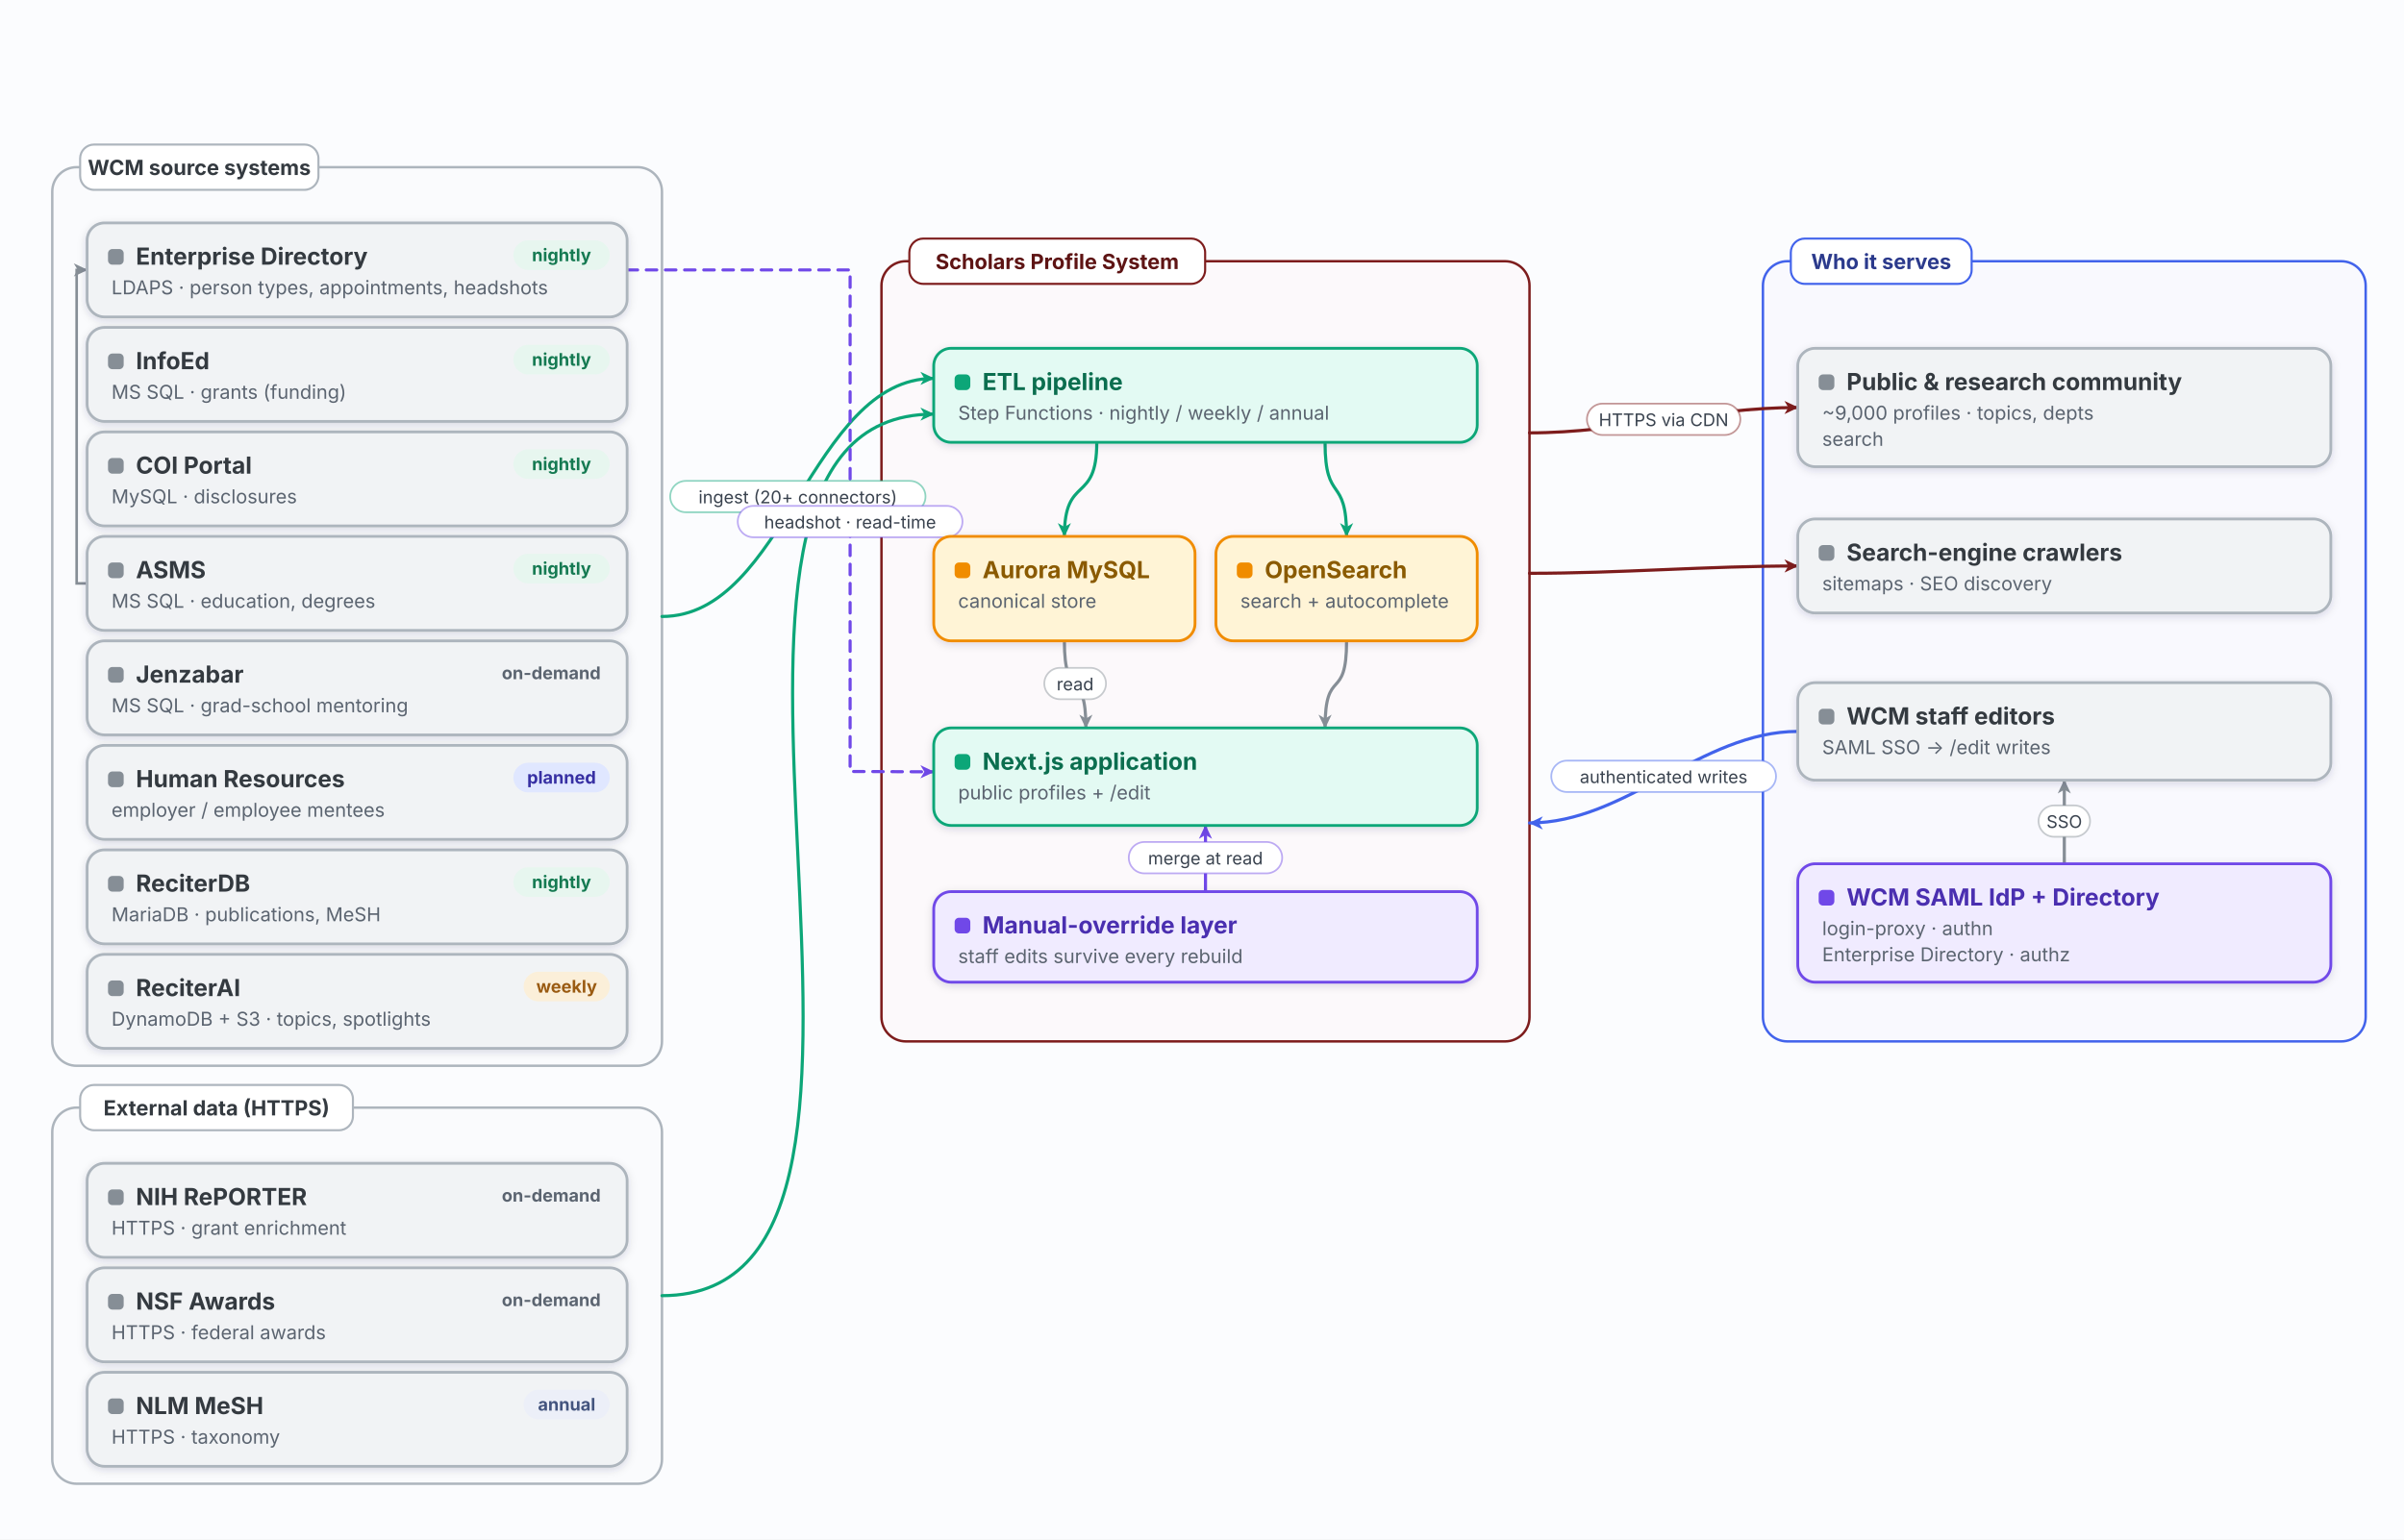
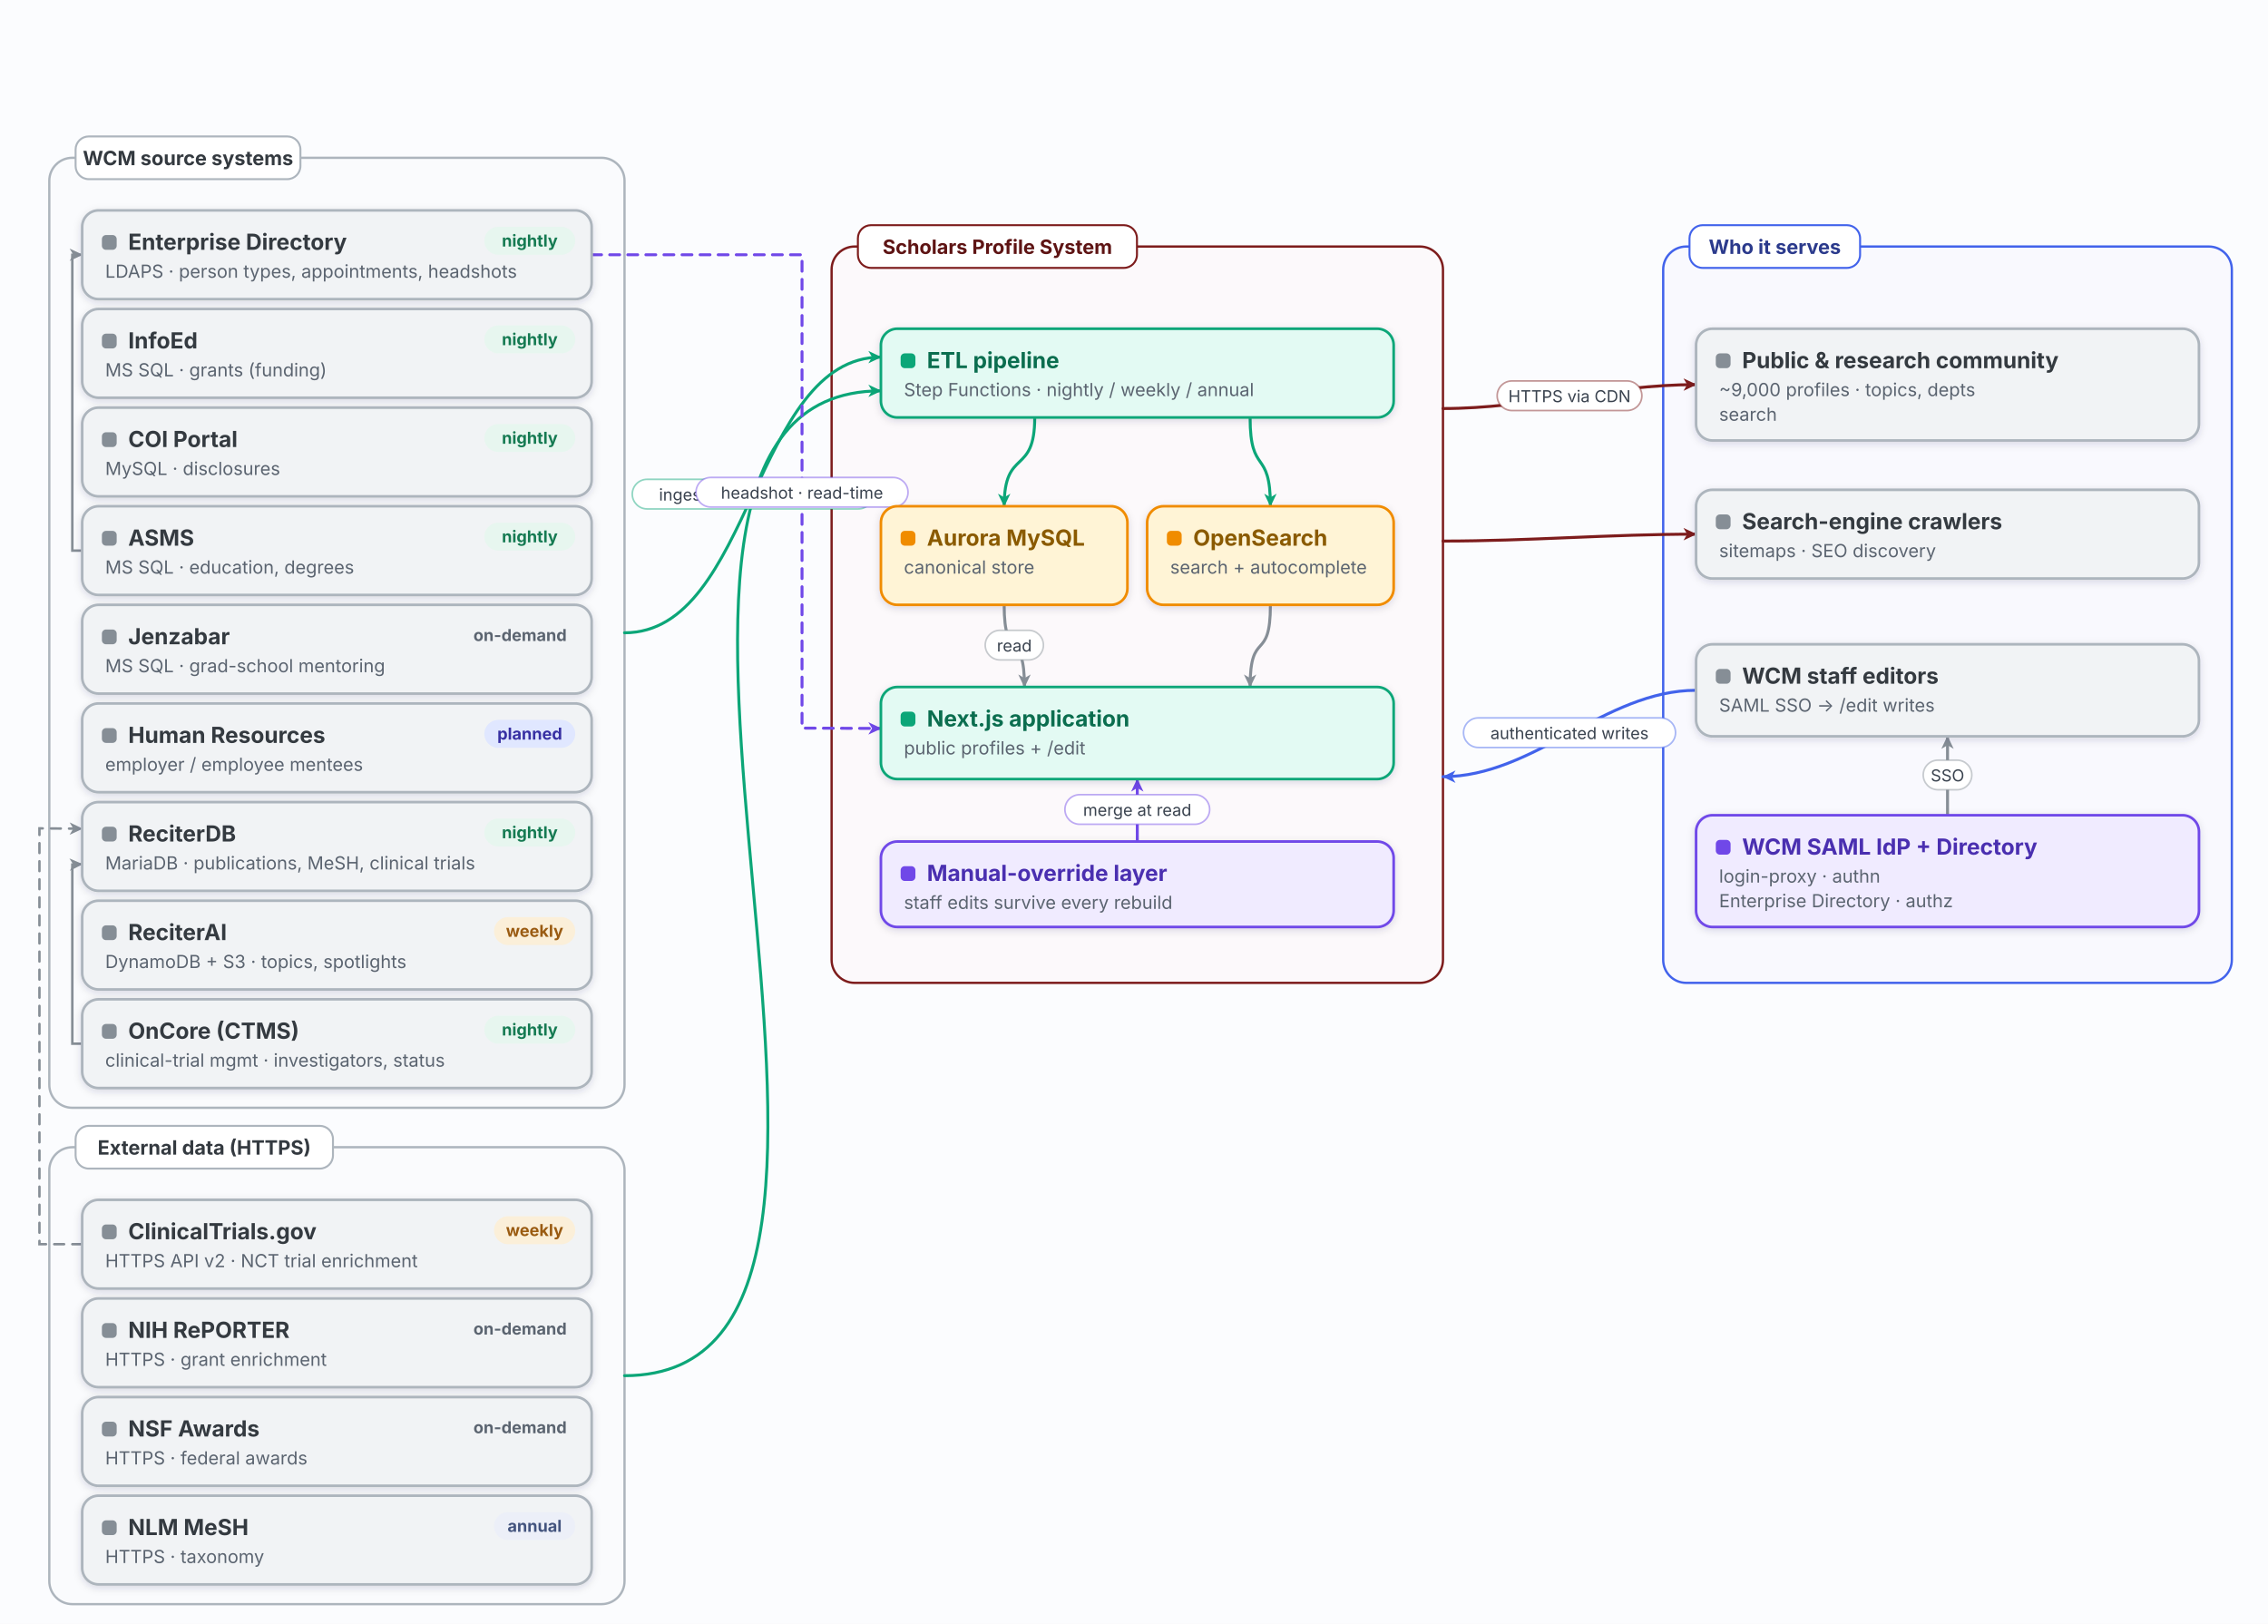
- <svg xmlns="http://www.w3.org/2000/svg" viewBox="0 0 1380 884" width="1380" height="884" font-family="Inter,-apple-system,Segoe UI,Helvetica,Arial,sans-serif">
+ <svg xmlns="http://www.w3.org/2000/svg" viewBox="0 0 1380 988" width="1380" height="988" font-family="Inter,-apple-system,Segoe UI,Helvetica,Arial,sans-serif">
  <rect width="100%" height="100%" fill="#fbfcfe" />
  <defs>
    <filter id="sh" x="-25%" y="-25%" width="150%" height="150%">
      <feDropShadow dx="0" dy="1.4" stdDeviation="2.4" flood-color="#0b1f3a" flood-opacity="0.14" />
    </filter>
    <marker id="mGray" viewBox="0 0 10 10" refX="9" refY="5" markerWidth="9" markerHeight="9" markerUnits="userSpaceOnUse" orient="auto-start-reverse">
      <path d="M0.5,0.8 L9.4,5 L0.5,9.2 L3,5 Z" fill="#868e96" />
    </marker>
    <marker id="mMaroon" viewBox="0 0 10 10" refX="9" refY="5" markerWidth="9" markerHeight="9" markerUnits="userSpaceOnUse" orient="auto-start-reverse">
      <path d="M0.5,0.8 L9.4,5 L0.5,9.2 L3,5 Z" fill="#7d1c1c" />
    </marker>
    <marker id="mRed" viewBox="0 0 10 10" refX="9" refY="5" markerWidth="9" markerHeight="9" markerUnits="userSpaceOnUse" orient="auto-start-reverse">
      <path d="M0.5,0.8 L9.4,5 L0.5,9.2 L3,5 Z" fill="#e03131" />
    </marker>
    <marker id="mGreen" viewBox="0 0 10 10" refX="9" refY="5" markerWidth="9" markerHeight="9" markerUnits="userSpaceOnUse" orient="auto-start-reverse">
      <path d="M0.5,0.8 L9.4,5 L0.5,9.2 L3,5 Z" fill="#2f9e44" />
    </marker>
    <marker id="mIndigo" viewBox="0 0 10 10" refX="9" refY="5" markerWidth="9" markerHeight="9" markerUnits="userSpaceOnUse" orient="auto-start-reverse">
      <path d="M0.5,0.8 L9.4,5 L0.5,9.2 L3,5 Z" fill="#4263eb" />
    </marker>
    <marker id="mViolet" viewBox="0 0 10 10" refX="9" refY="5" markerWidth="9" markerHeight="9" markerUnits="userSpaceOnUse" orient="auto-start-reverse">
      <path d="M0.5,0.8 L9.4,5 L0.5,9.2 L3,5 Z" fill="#7048e8" />
    </marker>
    <marker id="mAmber" viewBox="0 0 10 10" refX="9" refY="5" markerWidth="9" markerHeight="9" markerUnits="userSpaceOnUse" orient="auto-start-reverse">
      <path d="M0.5,0.8 L9.4,5 L0.5,9.2 L3,5 Z" fill="#f08c00" />
    </marker>
    <marker id="mTeal" viewBox="0 0 10 10" refX="9" refY="5" markerWidth="9" markerHeight="9" markerUnits="userSpaceOnUse" orient="auto-start-reverse">
      <path d="M0.5,0.8 L9.4,5 L0.5,9.2 L3,5 Z" fill="#0ca678" />
    </marker>
  </defs>
-   <rect x="30" y="96" width="350" height="516" rx="14" fill="#f1f3f5" fill-opacity="0.16" stroke="#adb5bd" stroke-width="1.4" />
-   <rect x="30" y="636" width="350" height="216" rx="14" fill="#f1f3f5" fill-opacity="0.16" stroke="#adb5bd" stroke-width="1.4" />
+   <rect x="30" y="96" width="350" height="578" rx="14" fill="#f1f3f5" fill-opacity="0.16" stroke="#adb5bd" stroke-width="1.4" />
+   <rect x="30" y="698" width="350" height="278" rx="14" fill="#f1f3f5" fill-opacity="0.16" stroke="#adb5bd" stroke-width="1.4" />
  <rect x="506" y="150" width="372" height="448" rx="14" fill="#fbeaea" fill-opacity="0.16" stroke="#7d1c1c" stroke-width="1.4" />
  <rect x="1012" y="150" width="346" height="448" rx="14" fill="#e7ecff" fill-opacity="0.16" stroke="#4263eb" stroke-width="1.4" />
-   <path d="M380,354 C450.527,354 465.473,217.28 536,217.28" fill="none" stroke="#0ca678" stroke-width="1.8" stroke-linecap="round" marker-end="url(#mTeal)" />
-   <path d="M380,744 C560.096,744 355.904,237.8 536,237.8" fill="none" stroke="#0ca678" stroke-width="1.8" stroke-linecap="round" marker-end="url(#mTeal)" />
+   <path d="M380,385 C457.879,385 458.121,217.28 536,217.28" fill="none" stroke="#0ca678" stroke-width="1.8" stroke-linecap="round" marker-end="url(#mTeal)" />
+   <path d="M380,837 C590.519,837 325.481,237.8 536,237.8" fill="none" stroke="#0ca678" stroke-width="1.8" stroke-linecap="round" marker-end="url(#mTeal)" />
  <path d="M360,155 L488,155 L488,443 L536,443.2" fill="none" stroke="#7048e8" stroke-width="1.8" stroke-linecap="round" stroke-dasharray="6 5" marker-end="url(#mViolet)" />
  <path d="M50,335 L44,335 L44,155 L50,155" fill="none" stroke="#868e96" stroke-width="1.5" stroke-linecap="round" marker-end="url(#mGray)" />
+   <path d="M50,635 L44,635 L44,526 L50,525.8" fill="none" stroke="#868e96" stroke-width="1.5" stroke-linecap="round" marker-end="url(#mGray)" />
+   <path d="M50,757 L24,757 L24,504 L50,504.2" fill="none" stroke="#868e96" stroke-width="1.5" stroke-linecap="round" stroke-dasharray="6 5" marker-end="url(#mGray)" />
  <path d="M629.6,254 C629.6,290 611,272 611,308" fill="none" stroke="#0ca678" stroke-width="1.8" stroke-linecap="round" marker-end="url(#mTeal)" />
  <path d="M760.64,254 C760.64,290 773,272 773,308" fill="none" stroke="#0ca678" stroke-width="1.8" stroke-linecap="round" marker-end="url(#mTeal)" />
  <path d="M611,368 C611,404 623.36,382 623.36,418" fill="none" stroke="#868e96" stroke-width="1.8" stroke-linecap="round" marker-end="url(#mGray)" />
  <path d="M773,368 C773,404 760.64,382 760.64,418" fill="none" stroke="#868e96" stroke-width="1.8" stroke-linecap="round" marker-end="url(#mGray)" />
  <path d="M692,512 C692,476 692,510 692,474" fill="none" stroke="#7048e8" stroke-width="1.8" stroke-linecap="round" marker-end="url(#mViolet)" />
  <path d="M878,248.56 C930.593,248.56 979.407,234 1032,234" fill="none" stroke="#7d1c1c" stroke-width="1.8" stroke-linecap="round" marker-end="url(#mMaroon)" />
  <path d="M878,329.2 C930.379,329.2 979.621,325 1032,325" fill="none" stroke="#7d1c1c" stroke-width="1.8" stroke-linecap="round" marker-end="url(#mMaroon)" />
  <path d="M1032,420 C976.674,420 933.326,472.56 878,472.56" fill="none" stroke="#4263eb" stroke-width="1.8" stroke-linecap="round" marker-end="url(#mIndigo)" />
  <path d="M1185,496 C1185,460 1185,484 1185,448" fill="none" stroke="#868e96" stroke-width="1.8" stroke-linecap="round" marker-end="url(#mGray)" />
-   <rect x="384.725" y="276.14" width="146.55" height="18" rx="9" fill="#ffffff" stroke="#0ca678" stroke-opacity="0.45" />
-   <text x="458" y="289.04" font-size="10" fill="#3a434f" text-anchor="middle">ingest (20+ connectors)</text>
+   <rect x="384.725" y="291.64" width="146.55" height="18" rx="9" fill="#ffffff" stroke="#0ca678" stroke-opacity="0.45" />
+   <text x="458" y="304.54" font-size="10" fill="#3a434f" text-anchor="middle">ingest (20+ connectors)</text>
  <rect x="423.5" y="290.5" width="129" height="18" rx="9" fill="#ffffff" stroke="#7048e8" stroke-opacity="0.45" />
  <text x="488" y="303.4" font-size="10" fill="#3a434f" text-anchor="middle">headshot · read-time</text>
  <rect x="599.48" y="383.5" width="35.4" height="18" rx="9" fill="#ffffff" stroke="#868e96" stroke-opacity="0.45" />
  <text x="617.18" y="396.4" font-size="10" fill="#3a434f" text-anchor="middle">read</text>
  <rect x="647.975" y="483.5" width="88.05" height="18" rx="9" fill="#ffffff" stroke="#7048e8" stroke-opacity="0.45" />
  <text x="692" y="496.4" font-size="10" fill="#3a434f" text-anchor="middle">merge at read</text>
  <rect x="910.975" y="231.78" width="88.05" height="18" rx="9" fill="#ffffff" stroke="#7d1c1c" stroke-opacity="0.45" />
  <text x="955" y="244.68" font-size="10" fill="#3a434f" text-anchor="middle">HTTPS via CDN</text>
  <rect x="890.5" y="436.78" width="129" height="18" rx="9" fill="#ffffff" stroke="#4263eb" stroke-opacity="0.45" />
  <text x="955" y="449.68" font-size="10" fill="#3a434f" text-anchor="middle">authenticated writes</text>
  <rect x="1170.225" y="462.5" width="29.55" height="18" rx="9" fill="#ffffff" stroke="#868e96" stroke-opacity="0.45" />
  <text x="1185" y="475.4" font-size="10" fill="#3a434f" text-anchor="middle">SSO</text>
  <g>
    <rect x="46" y="83" width="136.8" height="26" rx="8" fill="#ffffff" stroke="#adb5bd" stroke-width="1.2" />
    <text x="114.4" y="100.5" font-size="12" font-weight="700" fill="#343a40" text-anchor="middle">WCM source systems</text>
  </g>
  <g>
-     <rect x="46" y="623" width="156.6" height="26" rx="8" fill="#ffffff" stroke="#adb5bd" stroke-width="1.2" />
-     <text x="124.3" y="640.5" font-size="12" font-weight="700" fill="#343a40" text-anchor="middle">External data (HTTPS)</text>
+     <rect x="46" y="685" width="156.6" height="26" rx="8" fill="#ffffff" stroke="#adb5bd" stroke-width="1.2" />
+     <text x="124.3" y="702.5" font-size="12" font-weight="700" fill="#343a40" text-anchor="middle">External data (HTTPS)</text>
  </g>
  <g>
    <rect x="522" y="137" width="169.8" height="26" rx="8" fill="#ffffff" stroke="#7d1c1c" stroke-width="1.2" />
    <text x="606.9" y="154.5" font-size="12" font-weight="700" fill="#5e1414" text-anchor="middle">Scholars Profile System</text>
  </g>
  <g>
    <rect x="1028" y="137" width="103.8" height="26" rx="8" fill="#ffffff" stroke="#4263eb" stroke-width="1.2" />
    <text x="1079.9" y="154.5" font-size="12" font-weight="700" fill="#2b3a8c" text-anchor="middle">Who it serves</text>
  </g>
  <g>
    <rect x="50" y="128" width="310" height="54" rx="10" fill="#f1f3f5" stroke="#adb5bd" stroke-width="1.6" filter="url(#sh)" />
    <rect x="62" y="143" width="9" height="9" rx="2.5" fill="#868e96" />
    <text x="78" y="152" font-size="13.5" font-weight="700" fill="#343a40">Enterprise Directory</text>
    <text x="64" y="169" font-size="11" fill="#5b6470">LDAPS · person types, appointments, headshots</text>
    <rect x="294.7" y="138" width="55.3" height="17" rx="8.5" fill="#e7f6ef" />
    <text x="322.35" y="150" font-size="10" font-weight="700" fill="#157a52" text-anchor="middle">nightly</text>
  </g>
  <g>
    <rect x="50" y="188" width="310" height="54" rx="10" fill="#f1f3f5" stroke="#adb5bd" stroke-width="1.6" filter="url(#sh)" />
    <rect x="62" y="203" width="9" height="9" rx="2.5" fill="#868e96" />
    <text x="78" y="212" font-size="13.5" font-weight="700" fill="#343a40">InfoEd</text>
    <text x="64" y="229" font-size="11" fill="#5b6470">MS SQL · grants (funding)</text>
    <rect x="294.7" y="198" width="55.3" height="17" rx="8.5" fill="#e7f6ef" />
    <text x="322.35" y="210" font-size="10" font-weight="700" fill="#157a52" text-anchor="middle">nightly</text>
  </g>
  <g>
    <rect x="50" y="248" width="310" height="54" rx="10" fill="#f1f3f5" stroke="#adb5bd" stroke-width="1.6" filter="url(#sh)" />
    <rect x="62" y="263" width="9" height="9" rx="2.5" fill="#868e96" />
    <text x="78" y="272" font-size="13.5" font-weight="700" fill="#343a40">COI Portal</text>
    <text x="64" y="289" font-size="11" fill="#5b6470">MySQL · disclosures</text>
    <rect x="294.7" y="258" width="55.3" height="17" rx="8.5" fill="#e7f6ef" />
    <text x="322.35" y="270" font-size="10" font-weight="700" fill="#157a52" text-anchor="middle">nightly</text>
  </g>
  <g>
    <rect x="50" y="308" width="310" height="54" rx="10" fill="#f1f3f5" stroke="#adb5bd" stroke-width="1.6" filter="url(#sh)" />
    <rect x="62" y="323" width="9" height="9" rx="2.5" fill="#868e96" />
    <text x="78" y="332" font-size="13.5" font-weight="700" fill="#343a40">ASMS</text>
    <text x="64" y="349" font-size="11" fill="#5b6470">MS SQL · education, degrees</text>
    <rect x="294.7" y="318" width="55.3" height="17" rx="8.5" fill="#e7f6ef" />
    <text x="322.35" y="330" font-size="10" font-weight="700" fill="#157a52" text-anchor="middle">nightly</text>
  </g>
  <g>
    <rect x="50" y="368" width="310" height="54" rx="10" fill="#f1f3f5" stroke="#adb5bd" stroke-width="1.6" filter="url(#sh)" />
    <rect x="62" y="383" width="9" height="9" rx="2.5" fill="#868e96" />
    <text x="78" y="392" font-size="13.5" font-weight="700" fill="#343a40">Jenzabar</text>
    <text x="64" y="409" font-size="11" fill="#5b6470">MS SQL · grad-school mentoring</text>
    <rect x="282.9" y="378" width="67.1" height="17" rx="8.5" fill="#f1f3f5" />
    <text x="316.45" y="390" font-size="10" font-weight="700" fill="#5b6470" text-anchor="middle">on-demand</text>
  </g>
  <g>
    <rect x="50" y="428" width="310" height="54" rx="10" fill="#f1f3f5" stroke="#adb5bd" stroke-width="1.6" filter="url(#sh)" />
    <rect x="62" y="443" width="9" height="9" rx="2.5" fill="#868e96" />
    <text x="78" y="452" font-size="13.5" font-weight="700" fill="#343a40">Human Resources</text>
    <text x="64" y="469" font-size="11" fill="#5b6470">employer / employee mentees</text>
    <rect x="294.7" y="438" width="55.3" height="17" rx="8.5" fill="#e0e7ff" />
    <text x="322.35" y="450" font-size="10" font-weight="700" fill="#3730a3" text-anchor="middle">planned</text>
  </g>
  <g>
    <rect x="50" y="488" width="310" height="54" rx="10" fill="#f1f3f5" stroke="#adb5bd" stroke-width="1.6" filter="url(#sh)" />
    <rect x="62" y="503" width="9" height="9" rx="2.5" fill="#868e96" />
    <text x="78" y="512" font-size="13.5" font-weight="700" fill="#343a40">ReciterDB</text>
-     <text x="64" y="529" font-size="11" fill="#5b6470">MariaDB · publications, MeSH</text>
+     <text x="64" y="529" font-size="11" fill="#5b6470">MariaDB · publications, MeSH, clinical trials</text>
    <rect x="294.7" y="498" width="55.3" height="17" rx="8.5" fill="#e7f6ef" />
    <text x="322.35" y="510" font-size="10" font-weight="700" fill="#157a52" text-anchor="middle">nightly</text>
  </g>
  <g>
    <rect x="50" y="548" width="310" height="54" rx="10" fill="#f1f3f5" stroke="#adb5bd" stroke-width="1.6" filter="url(#sh)" />
    <rect x="62" y="563" width="9" height="9" rx="2.5" fill="#868e96" />
    <text x="78" y="572" font-size="13.5" font-weight="700" fill="#343a40">ReciterAI</text>
    <text x="64" y="589" font-size="11" fill="#5b6470">DynamoDB + S3 · topics, spotlights</text>
    <rect x="300.6" y="558" width="49.4" height="17" rx="8.5" fill="#fbefd9" />
    <text x="325.3" y="570" font-size="10" font-weight="700" fill="#9a5b12" text-anchor="middle">weekly</text>
  </g>
  <g>
-     <rect x="50" y="668" width="310" height="54" rx="10" fill="#f1f3f5" stroke="#adb5bd" stroke-width="1.6" filter="url(#sh)" />
-     <rect x="62" y="683" width="9" height="9" rx="2.5" fill="#868e96" />
-     <text x="78" y="692" font-size="13.5" font-weight="700" fill="#343a40">NIH RePORTER</text>
-     <text x="64" y="709" font-size="11" fill="#5b6470">HTTPS · grant enrichment</text>
-     <rect x="282.9" y="678" width="67.1" height="17" rx="8.5" fill="#f1f3f5" />
-     <text x="316.45" y="690" font-size="10" font-weight="700" fill="#5b6470" text-anchor="middle">on-demand</text>
-   </g>
-   <g>
-     <rect x="50" y="728" width="310" height="54" rx="10" fill="#f1f3f5" stroke="#adb5bd" stroke-width="1.6" filter="url(#sh)" />
-     <rect x="62" y="743" width="9" height="9" rx="2.5" fill="#868e96" />
-     <text x="78" y="752" font-size="13.5" font-weight="700" fill="#343a40">NSF Awards</text>
-     <text x="64" y="769" font-size="11" fill="#5b6470">HTTPS · federal awards</text>
-     <rect x="282.9" y="738" width="67.1" height="17" rx="8.5" fill="#f1f3f5" />
-     <text x="316.45" y="750" font-size="10" font-weight="700" fill="#5b6470" text-anchor="middle">on-demand</text>
-   </g>
-   <g>
-     <rect x="50" y="788" width="310" height="54" rx="10" fill="#f1f3f5" stroke="#adb5bd" stroke-width="1.6" filter="url(#sh)" />
-     <rect x="62" y="803" width="9" height="9" rx="2.5" fill="#868e96" />
-     <text x="78" y="812" font-size="13.5" font-weight="700" fill="#343a40">NLM MeSH</text>
-     <text x="64" y="829" font-size="11" fill="#5b6470">HTTPS · taxonomy</text>
-     <rect x="300.6" y="798" width="49.4" height="17" rx="8.5" fill="#eceff8" />
-     <text x="325.3" y="810" font-size="10" font-weight="700" fill="#43547e" text-anchor="middle">annual</text>
+     <rect x="50" y="608" width="310" height="54" rx="10" fill="#f1f3f5" stroke="#adb5bd" stroke-width="1.6" filter="url(#sh)" />
+     <rect x="62" y="623" width="9" height="9" rx="2.5" fill="#868e96" />
+     <text x="78" y="632" font-size="13.5" font-weight="700" fill="#343a40">OnCore (CTMS)</text>
+     <text x="64" y="649" font-size="11" fill="#5b6470">clinical-trial mgmt · investigators, status</text>
+     <rect x="294.7" y="618" width="55.3" height="17" rx="8.5" fill="#e7f6ef" />
+     <text x="322.35" y="630" font-size="10" font-weight="700" fill="#157a52" text-anchor="middle">nightly</text>
+   </g>
+   <g>
+     <rect x="50" y="730" width="310" height="54" rx="10" fill="#f1f3f5" stroke="#adb5bd" stroke-width="1.6" filter="url(#sh)" />
+     <rect x="62" y="745" width="9" height="9" rx="2.5" fill="#868e96" />
+     <text x="78" y="754" font-size="13.5" font-weight="700" fill="#343a40">ClinicalTrials.gov</text>
+     <text x="64" y="771" font-size="11" fill="#5b6470">HTTPS API v2 · NCT trial enrichment</text>
+     <rect x="300.6" y="740" width="49.4" height="17" rx="8.5" fill="#fbefd9" />
+     <text x="325.3" y="752" font-size="10" font-weight="700" fill="#9a5b12" text-anchor="middle">weekly</text>
+   </g>
+   <g>
+     <rect x="50" y="790" width="310" height="54" rx="10" fill="#f1f3f5" stroke="#adb5bd" stroke-width="1.6" filter="url(#sh)" />
+     <rect x="62" y="805" width="9" height="9" rx="2.5" fill="#868e96" />
+     <text x="78" y="814" font-size="13.5" font-weight="700" fill="#343a40">NIH RePORTER</text>
+     <text x="64" y="831" font-size="11" fill="#5b6470">HTTPS · grant enrichment</text>
+     <rect x="282.9" y="800" width="67.1" height="17" rx="8.5" fill="#f1f3f5" />
+     <text x="316.45" y="812" font-size="10" font-weight="700" fill="#5b6470" text-anchor="middle">on-demand</text>
+   </g>
+   <g>
+     <rect x="50" y="850" width="310" height="54" rx="10" fill="#f1f3f5" stroke="#adb5bd" stroke-width="1.6" filter="url(#sh)" />
+     <rect x="62" y="865" width="9" height="9" rx="2.5" fill="#868e96" />
+     <text x="78" y="874" font-size="13.5" font-weight="700" fill="#343a40">NSF Awards</text>
+     <text x="64" y="891" font-size="11" fill="#5b6470">HTTPS · federal awards</text>
+     <rect x="282.9" y="860" width="67.1" height="17" rx="8.5" fill="#f1f3f5" />
+     <text x="316.45" y="872" font-size="10" font-weight="700" fill="#5b6470" text-anchor="middle">on-demand</text>
+   </g>
+   <g>
+     <rect x="50" y="910" width="310" height="54" rx="10" fill="#f1f3f5" stroke="#adb5bd" stroke-width="1.6" filter="url(#sh)" />
+     <rect x="62" y="925" width="9" height="9" rx="2.5" fill="#868e96" />
+     <text x="78" y="934" font-size="13.5" font-weight="700" fill="#343a40">NLM MeSH</text>
+     <text x="64" y="951" font-size="11" fill="#5b6470">HTTPS · taxonomy</text>
+     <rect x="300.6" y="920" width="49.4" height="17" rx="8.5" fill="#eceff8" />
+     <text x="325.3" y="932" font-size="10" font-weight="700" fill="#43547e" text-anchor="middle">annual</text>
  </g>
  <g>
    <rect x="536" y="200" width="312" height="54" rx="10" fill="#e3faf3" stroke="#0ca678" stroke-width="1.6" filter="url(#sh)" />
    <rect x="548" y="215" width="9" height="9" rx="2.5" fill="#0ca678" />
    <text x="564" y="224" font-size="13.5" font-weight="700" fill="#0b6e4f">ETL pipeline</text>
    <text x="550" y="241" font-size="11" fill="#5b6470">Step Functions · nightly / weekly / annual</text>
  </g>
  <g>
    <rect x="536" y="308" width="150" height="60" rx="10" fill="#fff4d6" stroke="#f08c00" stroke-width="1.6" filter="url(#sh)" />
    <rect x="548" y="323" width="9" height="9" rx="2.5" fill="#f08c00" />
    <text x="564" y="332" font-size="13.5" font-weight="700" fill="#8a5a00">Aurora MySQL</text>
    <text x="550" y="349" font-size="11" fill="#5b6470">canonical store</text>
  </g>
  <g>
    <rect x="698" y="308" width="150" height="60" rx="10" fill="#fff4d6" stroke="#f08c00" stroke-width="1.6" filter="url(#sh)" />
    <rect x="710" y="323" width="9" height="9" rx="2.5" fill="#f08c00" />
    <text x="726" y="332" font-size="13.5" font-weight="700" fill="#8a5a00">OpenSearch</text>
    <text x="712" y="349" font-size="11" fill="#5b6470">search + autocomplete</text>
  </g>
  <g>
    <rect x="536" y="418" width="312" height="56" rx="10" fill="#e3faf3" stroke="#0ca678" stroke-width="1.6" filter="url(#sh)" />
    <rect x="548" y="433" width="9" height="9" rx="2.5" fill="#0ca678" />
    <text x="564" y="442" font-size="13.5" font-weight="700" fill="#0b6e4f">Next.js application</text>
    <text x="550" y="459" font-size="11" fill="#5b6470">public profiles + /edit</text>
  </g>
  <g>
    <rect x="536" y="512" width="312" height="52" rx="10" fill="#f0ebff" stroke="#7048e8" stroke-width="1.6" filter="url(#sh)" />
    <rect x="548" y="527" width="9" height="9" rx="2.5" fill="#7048e8" />
    <text x="564" y="536" font-size="13.5" font-weight="700" fill="#4a2fb0">Manual-override layer</text>
    <text x="550" y="553" font-size="11" fill="#5b6470">staff edits survive every rebuild</text>
  </g>
  <g>
    <rect x="1032" y="200" width="306" height="68" rx="10" fill="#f1f3f5" stroke="#adb5bd" stroke-width="1.6" filter="url(#sh)" />
    <rect x="1044" y="215" width="9" height="9" rx="2.5" fill="#868e96" />
    <text x="1060" y="224" font-size="13.5" font-weight="700" fill="#343a40">Public &amp; research community</text>
    <text x="1046" y="241" font-size="11" fill="#5b6470">~9,000 profiles · topics, depts</text>
    <text x="1046" y="256" font-size="11" fill="#5b6470">search</text>
  </g>
  <g>
    <rect x="1032" y="298" width="306" height="54" rx="10" fill="#f1f3f5" stroke="#adb5bd" stroke-width="1.6" filter="url(#sh)" />
    <rect x="1044" y="313" width="9" height="9" rx="2.5" fill="#868e96" />
    <text x="1060" y="322" font-size="13.5" font-weight="700" fill="#343a40">Search-engine crawlers</text>
    <text x="1046" y="339" font-size="11" fill="#5b6470">sitemaps · SEO discovery</text>
  </g>
  <g>
    <rect x="1032" y="392" width="306" height="56" rx="10" fill="#f1f3f5" stroke="#adb5bd" stroke-width="1.6" filter="url(#sh)" />
    <rect x="1044" y="407" width="9" height="9" rx="2.5" fill="#868e96" />
    <text x="1060" y="416" font-size="13.5" font-weight="700" fill="#343a40">WCM staff editors</text>
    <text x="1046" y="433" font-size="11" fill="#5b6470">SAML SSO -&gt; /edit writes</text>
  </g>
  <g>
    <rect x="1032" y="496" width="306" height="68" rx="10" fill="#f0ebff" stroke="#7048e8" stroke-width="1.6" filter="url(#sh)" />
    <rect x="1044" y="511" width="9" height="9" rx="2.5" fill="#7048e8" />
    <text x="1060" y="520" font-size="13.5" font-weight="700" fill="#4a2fb0">WCM SAML IdP + Directory</text>
    <text x="1046" y="537" font-size="11" fill="#5b6470">login-proxy · authn</text>
    <text x="1046" y="552" font-size="11" fill="#5b6470">Enterprise Directory · authz</text>
  </g>
</svg>
